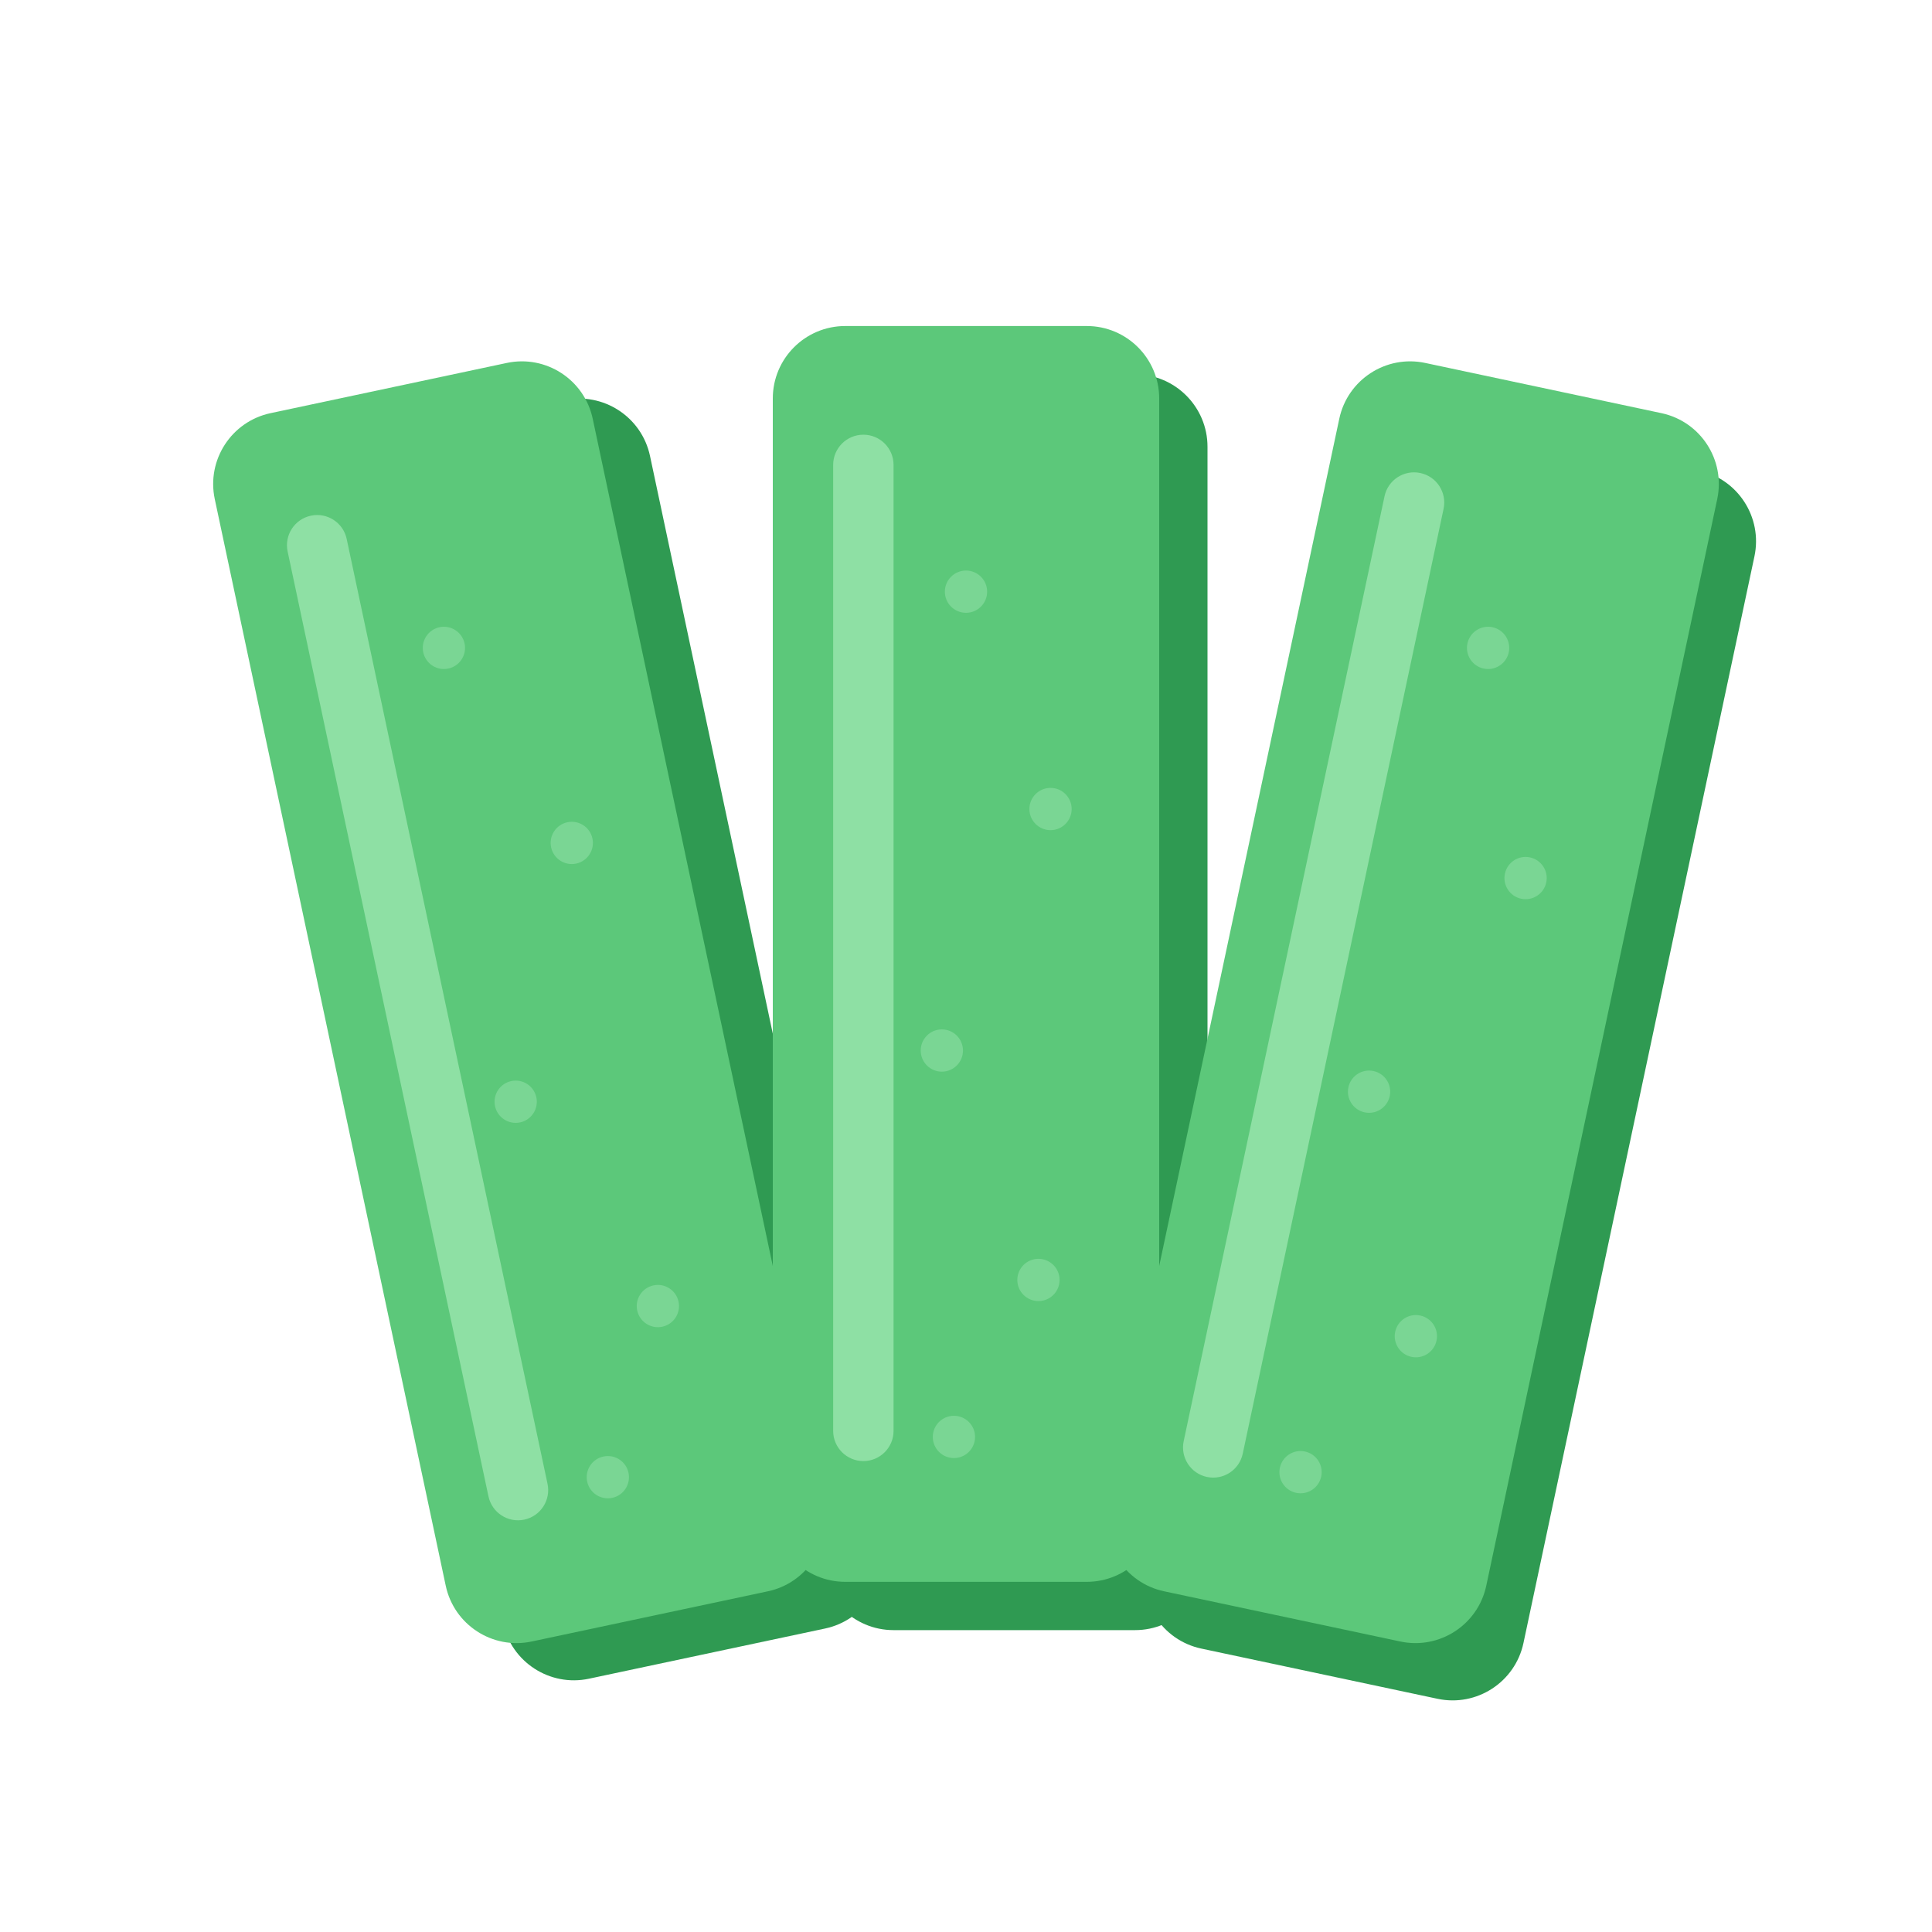
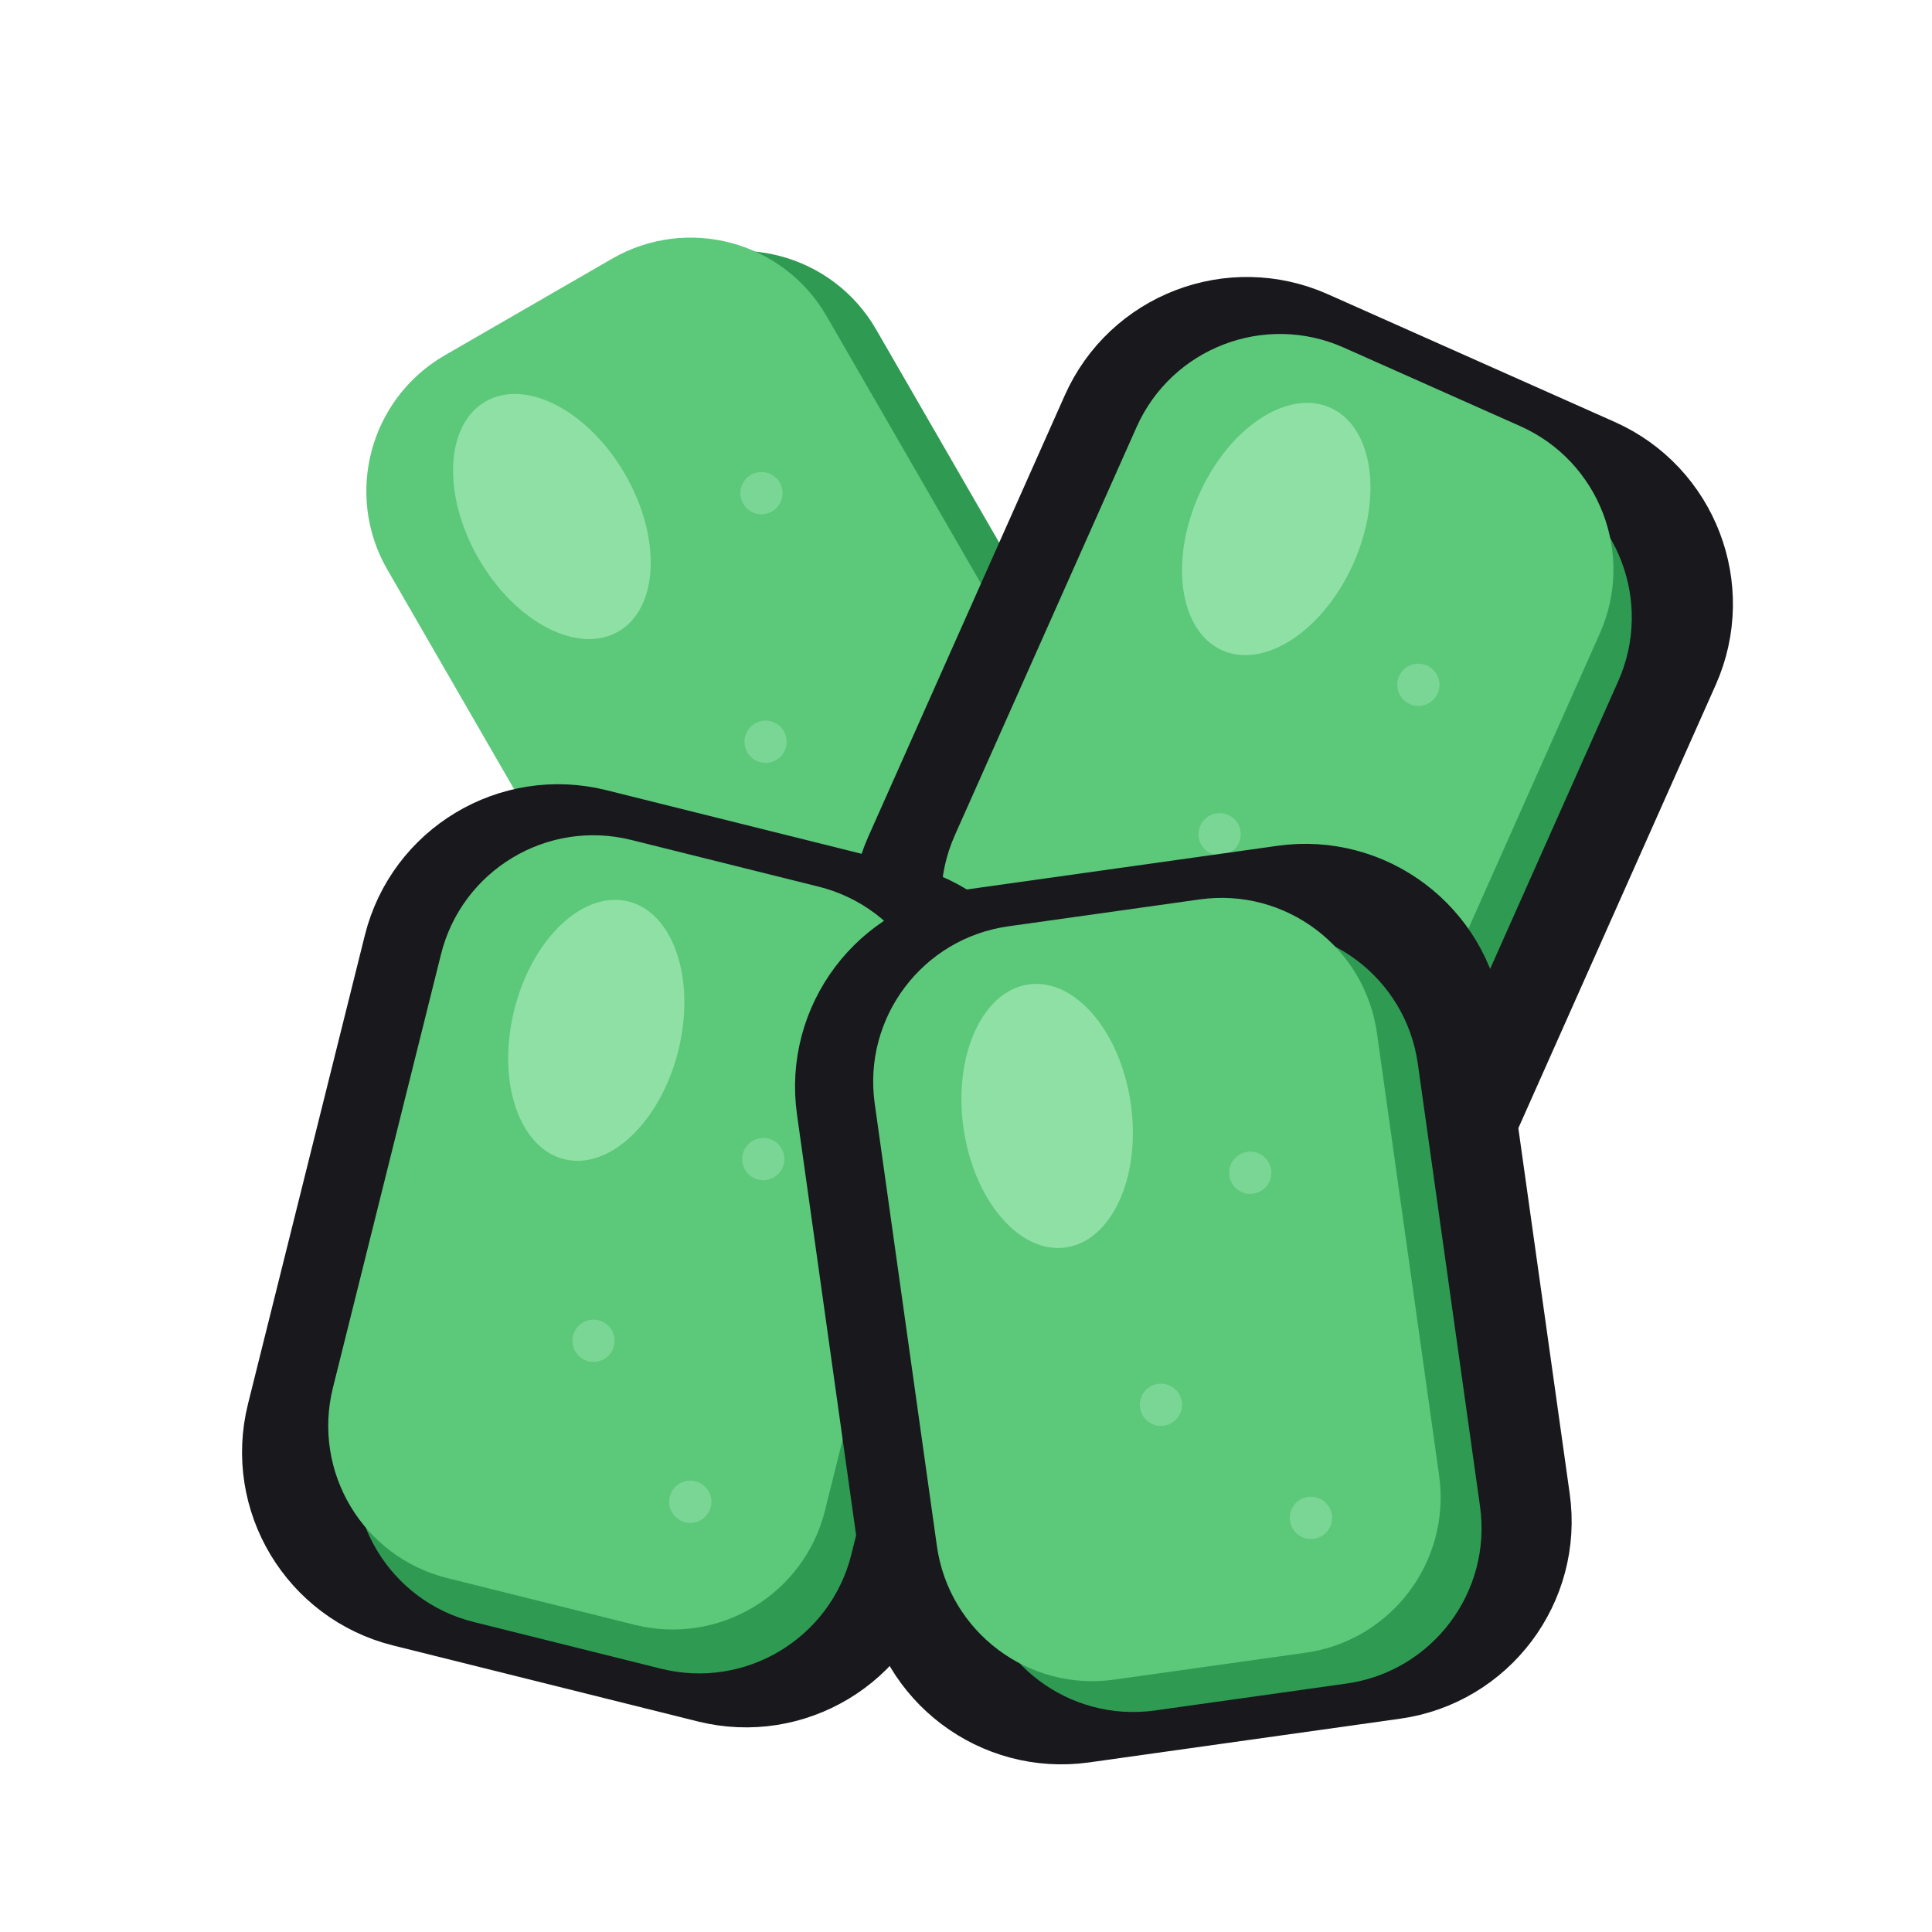
<svg xmlns="http://www.w3.org/2000/svg" viewBox="0 0 32 32">
-   <g transform="translate(8.6 16.6) rotate(-12)">
-     <rect width="6.4" height="20.8" x="-2.4" y="-9.6" fill="#2f9a52" rx="1.2" />
-     <rect width="6.4" height="20.8" x="-3.2" y="-10.4" fill="#5cc87a" rx="1.2" />
-     <rect width="1" height="17" x="-2.2" y="-8.6" fill="#8ee0a4" rx=".5" />
+   <g transform="translate(12.4 10.6) rotate(-30)">
+     <rect width="8.4" height="12.6" x="-4" y="-6" fill="#2f9a52" rx="2.6" />
+     <rect width="8.4" height="12.6" x="-4.6" y="-6.6" fill="#5cc87a" rx="2.6" />
+     <ellipse cx="-1.8" cy="-3.4" rx="1.4" ry="2.2" fill="#8ee0a4" />
    <g fill="#7ad694">
-       <circle cx="0" cy="-6" r=".35" />
-       <circle cx="1.4" cy="-2.4" r=".35" />
-       <circle cx="-.4" cy="1.6" r=".35" />
-       <circle cx="1.2" cy="5.4" r=".35" />
-       <circle cx="-.2" cy="8" r=".35" />
+       <circle cx="1.4" cy="-2" r=".35" />
+       <circle cx="-.6" cy="1.6" r=".35" />
+       <circle cx="1.6" cy="3.8" r=".35" />
    </g>
  </g>
-   <g transform="translate(16 15.8)">
-     <rect width="6.4" height="20.8" x="-2.4" y="-9.6" fill="#2f9a52" rx="1.2" />
-     <rect width="6.4" height="20.8" x="-3.2" y="-10.4" fill="#5cc87a" rx="1.2" />
-     <rect width="1" height="17" x="-2.2" y="-8.6" fill="#8ee0a4" rx=".5" />
+   <g transform="translate(21.4 12.6) rotate(24)">
+     <path fill="#18181d" stroke="#18181d" stroke-width="1.4" stroke-linejoin="round" d="M-2.6 -6.6h5.2a2.6 2.6 0 0 1 2.6 2.6v8a2.6 2.6 0 0 1 -2.6 2.6h-5.2a2.6 2.6 0 0 1 -2.6 -2.6v-8a2.6 2.6 0 0 1 2.6 -2.6z" />
+     <rect width="8.4" height="12.6" x="-4" y="-6" fill="#2f9a52" rx="2.6" />
+     <rect width="8.4" height="12.6" x="-4.6" y="-6.6" fill="#5cc87a" rx="2.6" />
+     <ellipse cx="-1.8" cy="-3.4" rx="1.4" ry="2.2" fill="#8ee0a4" />
    <g fill="#7ad694">
-       <circle cx="0" cy="-6" r=".35" />
-       <circle cx="1.4" cy="-2.4" r=".35" />
-       <circle cx="-.4" cy="1.6" r=".35" />
-       <circle cx="1.2" cy="5.4" r=".35" />
-       <circle cx="-.2" cy="8" r=".35" />
+       <circle cx="1.4" cy="-2" r=".35" />
+       <circle cx="-.6" cy="1.6" r=".35" />
+       <circle cx="1.6" cy="3.8" r=".35" />
    </g>
  </g>
-   <g transform="translate(23.4 16.6) rotate(12)">
-     <rect width="6.4" height="20.8" x="-2.4" y="-9.6" fill="#2f9a52" rx="1.2" />
-     <rect width="6.4" height="20.8" x="-3.2" y="-10.4" fill="#5cc87a" rx="1.2" />
-     <rect width="1" height="17" x="-2.2" y="-8.6" fill="#8ee0a4" rx=".5" />
+   <g transform="translate(10.8 20.8) rotate(14)">
+     <path fill="#18181d" stroke="#18181d" stroke-width="1.4" stroke-linejoin="round" d="M-2.6 -6.6h5.2a2.6 2.6 0 0 1 2.6 2.6v8a2.6 2.6 0 0 1 -2.6 2.6h-5.2a2.6 2.6 0 0 1 -2.6 -2.6v-8a2.6 2.6 0 0 1 2.6 -2.6z" />
+     <rect width="8.4" height="12.6" x="-4" y="-6" fill="#2f9a52" rx="2.6" />
+     <rect width="8.4" height="12.6" x="-4.6" y="-6.6" fill="#5cc87a" rx="2.6" />
+     <ellipse cx="-1.8" cy="-3.4" rx="1.4" ry="2.2" fill="#8ee0a4" />
    <g fill="#7ad694">
-       <circle cx="0" cy="-6" r=".35" />
-       <circle cx="1.4" cy="-2.4" r=".35" />
-       <circle cx="-.4" cy="1.6" r=".35" />
-       <circle cx="1.2" cy="5.4" r=".35" />
-       <circle cx="-.2" cy="8" r=".35" />
+       <circle cx="1.4" cy="-2" r=".35" />
+       <circle cx="-.6" cy="1.6" r=".35" />
+       <circle cx="1.6" cy="3.8" r=".35" />
+     </g>
+   </g>
+   <g transform="translate(19.6 21.6) rotate(-8)">
+     <path fill="#18181d" stroke="#18181d" stroke-width="1.4" stroke-linejoin="round" d="M-2.6 -6.6h5.2a2.6 2.6 0 0 1 2.6 2.6v8a2.6 2.6 0 0 1 -2.6 2.6h-5.2a2.6 2.6 0 0 1 -2.6 -2.6v-8a2.6 2.6 0 0 1 2.6 -2.6z" />
+     <rect width="8.4" height="12.6" x="-4" y="-6" fill="#2f9a52" rx="2.6" />
+     <rect width="8.4" height="12.6" x="-4.6" y="-6.6" fill="#5cc87a" rx="2.6" />
+     <ellipse cx="-1.8" cy="-3.4" rx="1.4" ry="2.2" fill="#8ee0a4" />
+     <g fill="#7ad694">
+       <circle cx="1.4" cy="-2" r=".35" />
+       <circle cx="-.6" cy="1.6" r=".35" />
+       <circle cx="1.6" cy="3.8" r=".35" />
    </g>
  </g>
</svg>
